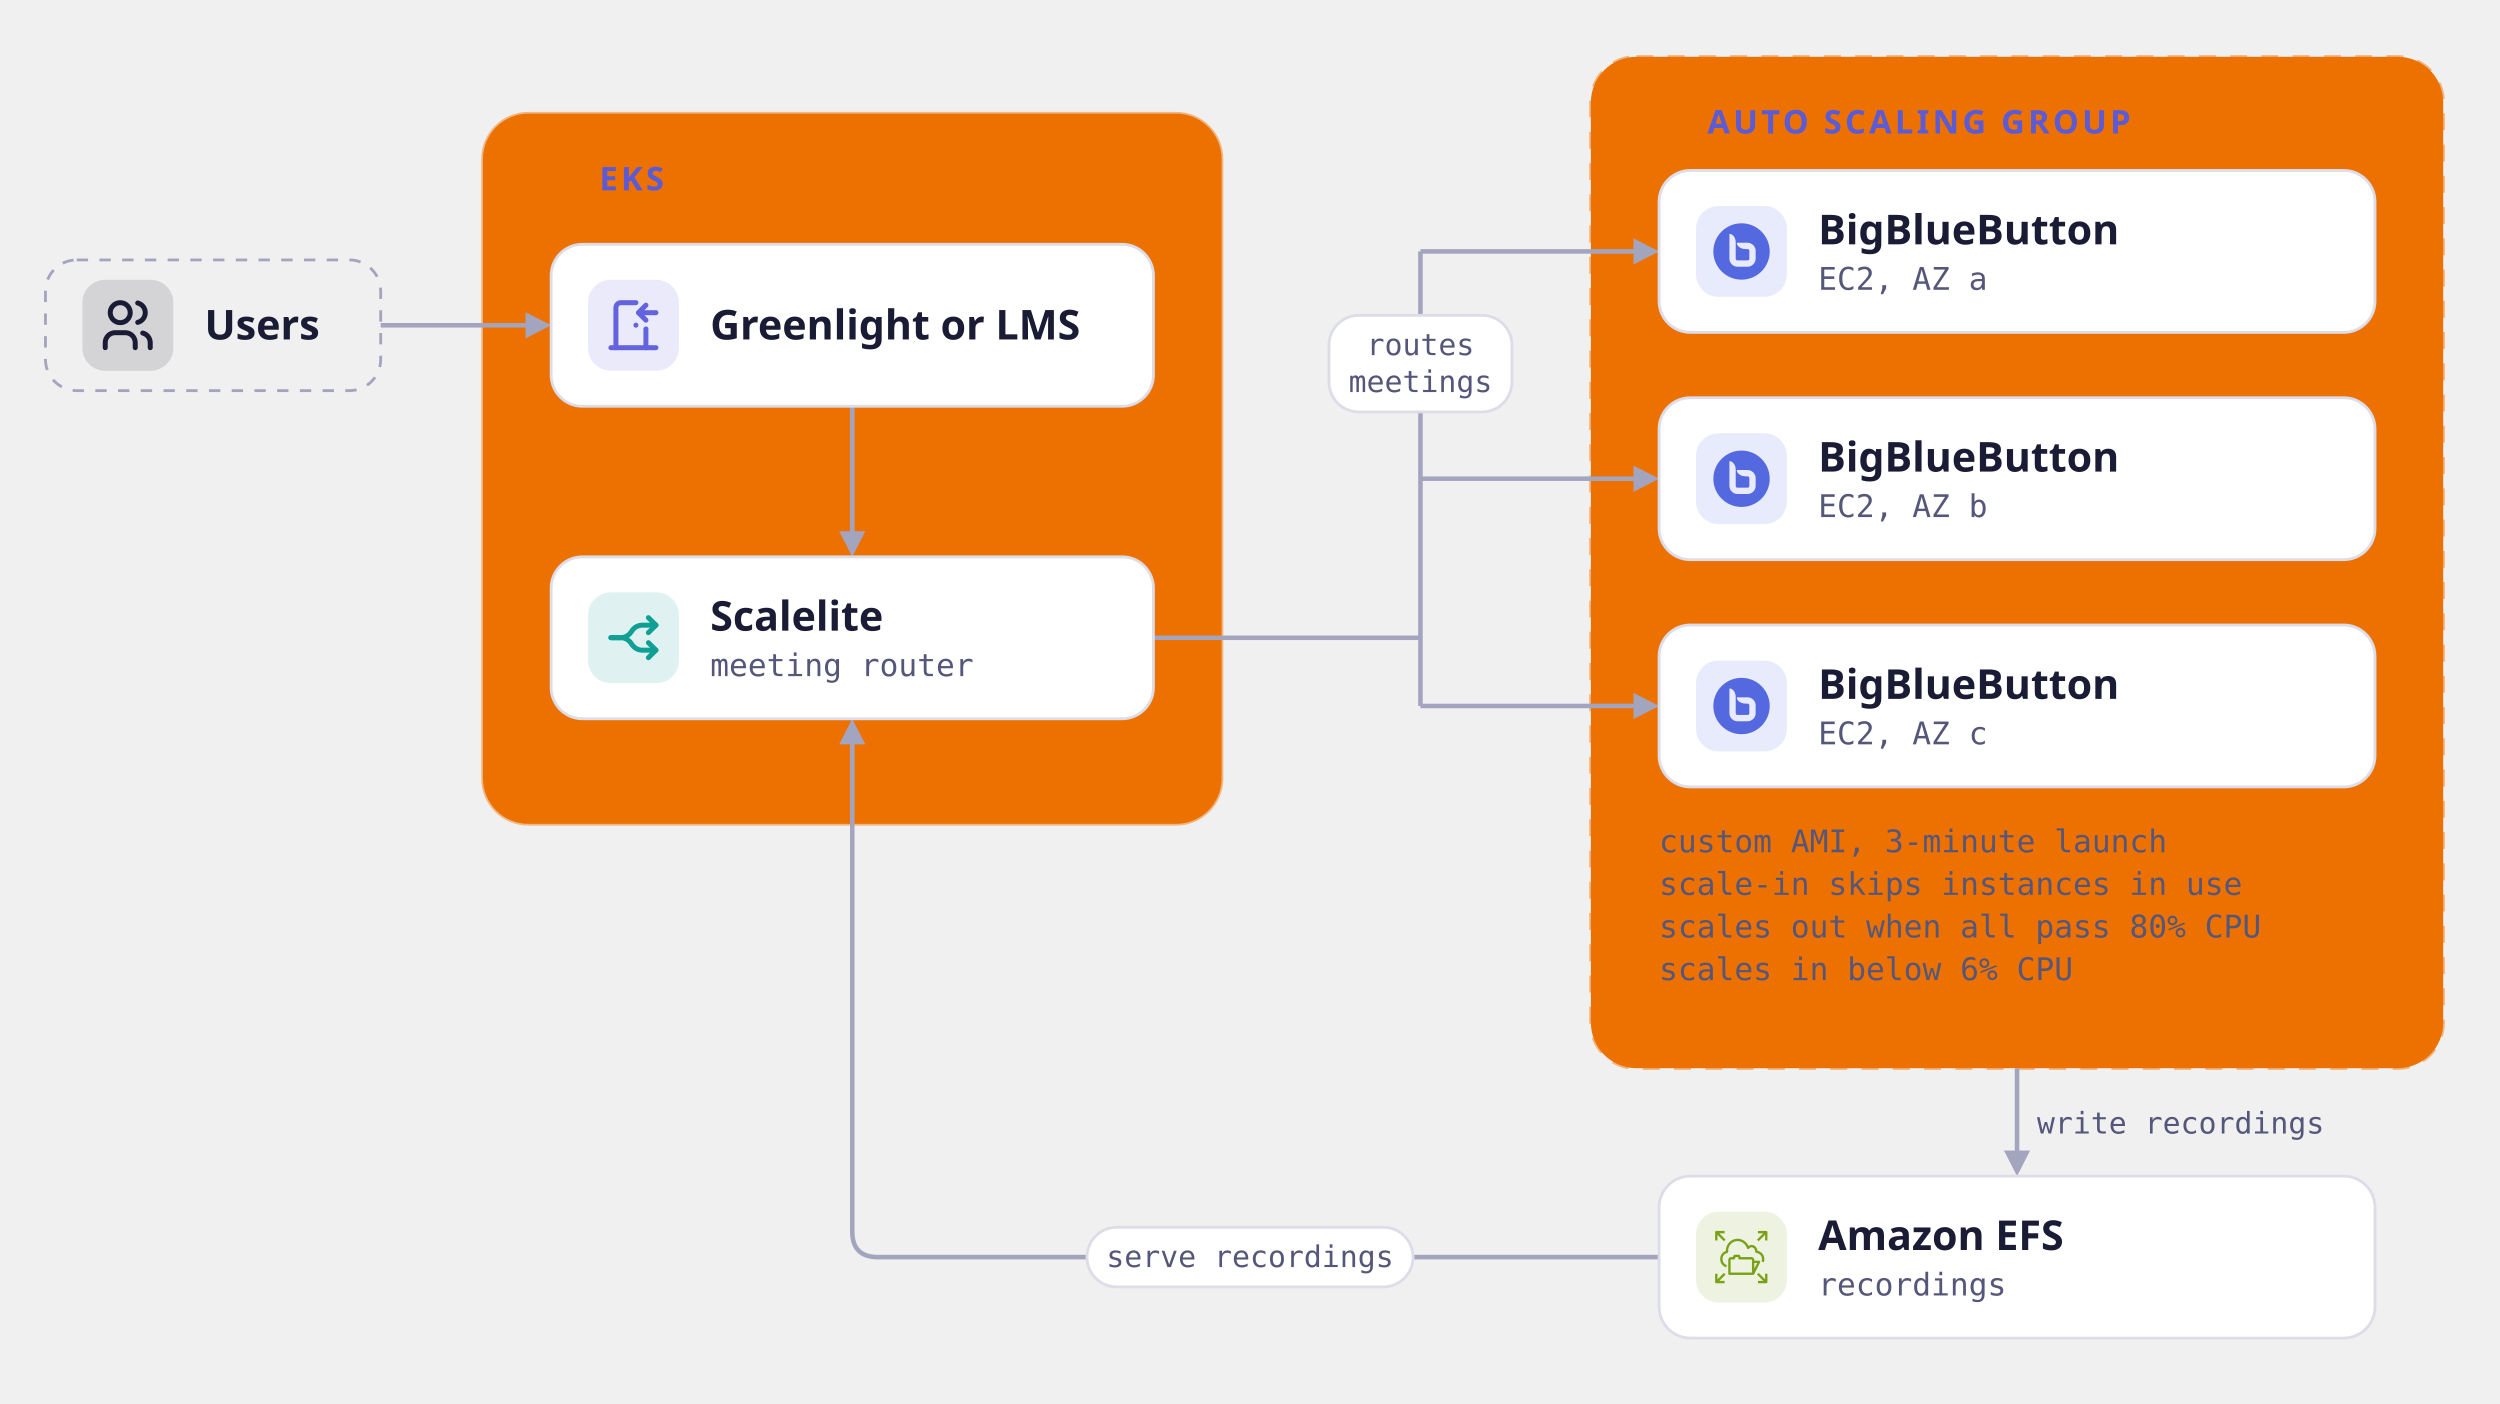
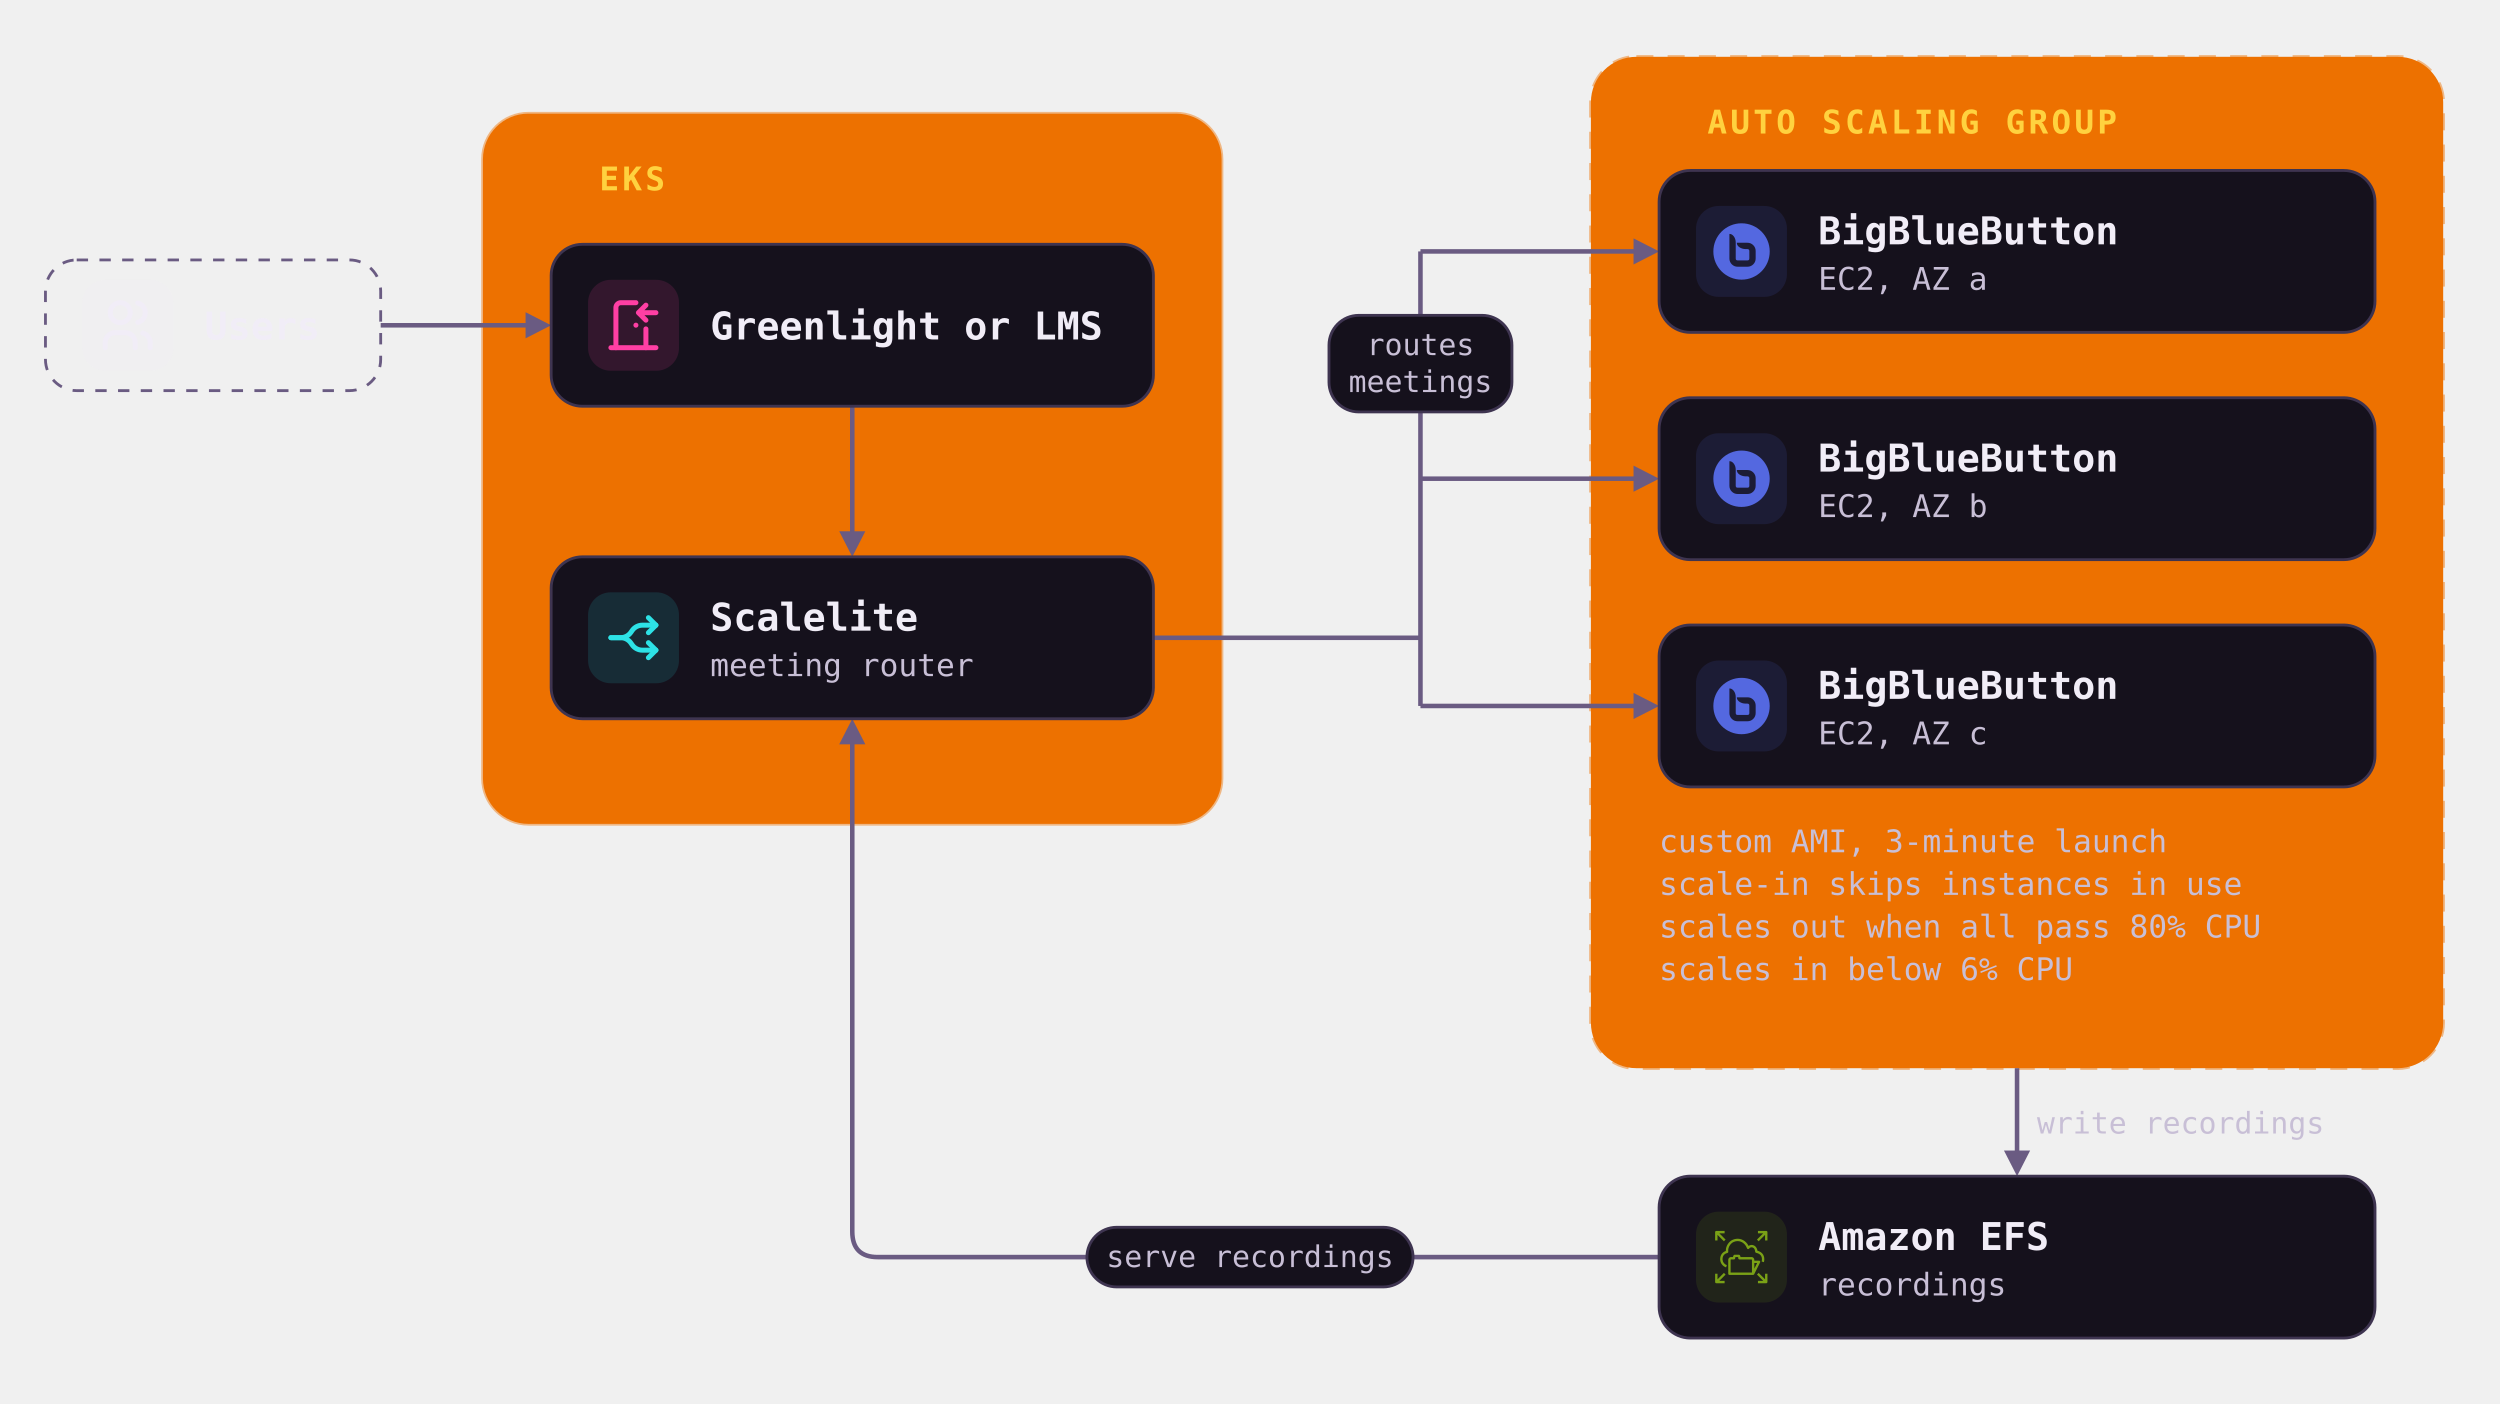
<svg xmlns="http://www.w3.org/2000/svg" viewBox="0 0 880 494" width="880" height="494" role="img" aria-label="Scalable BigBlueButton on AWS">
  <rect x="170" y="40" width="260" height="250" rx="16" style="fill:#ED7100;stroke:#ED7100;fill-opacity:var(--dg-tint,.045)" stroke-opacity="0.45" stroke-width="1.25" />
  <g transform="translate(182 50) scale(0.3586)" style="fill:#ed7100" fill-rule="evenodd">
    <path d="m37.708 25-5.058 6.34 5.317 6.681h-2.215L31 32.001v6h-2V25h2v5.24l4.463-5.24zM50 36.382l-6-3V25a1 1 0 0 0-.515-.874L35 19.412V12.75l15 8.822zm1.507-16.244-17-10a1.001 1.001 0 0 0-1.507.863v9c0 .362.197.697.515.873L42 25.588V34c0 .38.214.725.553.895l8 4a1 1 0 0 0 .972-.044c.295-.183.475-.504.475-.85V21c0-.355-.188-.683-.493-.863M32 51.828 15 41.439V21.554l14-8.75v6.642l-7.53 4.706A1 1 0 0 0 21 25v13a1 1 0 0 0 .485.857l10 6a1 1 0 0 0 .994.021l10.509-5.732 5.047 2.883zm18.496-10.696-7-4a1 1 0 0 0-.975-.01l-10.498 5.726L23 37.434v-11.88l7.53-4.706A1 1 0 0 0 31 20v-9a1 1 0 0 0-1.53-.847l-16 10A1 1 0 0 0 13 21v21c0 .348.182.671.479.854l18 11a1 1 0 0 0 1.042 0l18-11a1 1 0 0 0-.025-1.722" />
  </g>
-   <text x="211" y="67" font-size="11.5" class="dg-t dg-label" fill="#5b5bd6" font-family="PT Sans, sans-serif" font-weight="700" letter-spacing="1.15">EKS</text>
+   <text x="211" y="67" font-size="11.5" class="dg-t dg-label" fill="#ffd23f" font-family="IBM Plex Mono, monospace" font-weight="700" letter-spacing="1.15">EKS</text>
  <rect x="560" y="20" width="300" height="356" rx="16" style="fill:#ED7100;stroke:#ED7100;fill-opacity:var(--dg-tint,.045)" stroke-opacity="0.45" stroke-width="1.25" stroke-dasharray="6 5" />
  <g transform="translate(572 30) scale(0.5738)" style="fill:#ed7100" fill-rule="evenodd">
    <path d="M18.021 19.495a.5.5 0 0 0-.188-.39l-2.954-2.954-.707.707 2.138 2.137H7v1h9.314l-2.142 2.142.707.707 2.969-2.969a.5.5 0 0 0 .173-.38m15.965-.5h-9.311l2.138-2.137-.707-.707-2.969 2.97a.5.5 0 0 0 .016.77l2.953 2.953.707-.707-2.142-2.142h9.315zm-12.99 12.33V22.01h-1v9.31l-2.138-2.137-.707.707 2.969 2.967a.5.5 0 0 0 .773-.016l2.951-2.95-.707-.708zM17.858 9.836l-.707-.707 2.952-2.95c.182-.233.58-.24.774-.018l2.967 2.968-.707.707-2.141-2.14v9.313h-1V7.7z" />
  </g>
-   <text x="601" y="47" font-size="11.5" class="dg-t dg-label" fill="#5b5bd6" font-family="PT Sans, sans-serif" font-weight="700" letter-spacing="1.15">AUTO SCALING GROUP</text>
-   <path d="M134 114.5L187 114.5" fill="none" style="stroke:var(--dg-edge,#a3a5bf)" stroke-width="1.6" />
-   <path d="M194 114.5L185 119.1L185 109.9Z" style="fill:var(--dg-edge,#a3a5bf)" />
-   <path d="M300 143L300 189" fill="none" style="stroke:var(--dg-edge,#a3a5bf)" stroke-width="1.6" />
-   <path d="M300 196L295.4 187L304.6 187Z" style="fill:var(--dg-edge,#a3a5bf)" />
-   <path d="M406 224.5L500 224.5" fill="none" style="stroke:var(--dg-edge,#a3a5bf)" stroke-width="1.6" />
-   <path d="M500 88.5L577 88.5" fill="none" style="stroke:var(--dg-edge,#a3a5bf)" stroke-width="1.6" />
-   <path d="M584 88.5L575 93.1L575 83.9Z" style="fill:var(--dg-edge,#a3a5bf)" />
-   <path d="M500 168.5L577 168.5" fill="none" style="stroke:var(--dg-edge,#a3a5bf)" stroke-width="1.6" />
-   <path d="M584 168.5L575 173.1L575 163.9Z" style="fill:var(--dg-edge,#a3a5bf)" />
-   <path d="M500 248.5L577 248.5" fill="none" style="stroke:var(--dg-edge,#a3a5bf)" stroke-width="1.6" />
-   <path d="M584 248.5L575 253.1L575 243.9Z" style="fill:var(--dg-edge,#a3a5bf)" />
-   <path d="M500 88.5L500 248.5" fill="none" style="stroke:var(--dg-edge,#a3a5bf)" stroke-width="1.6" />
-   <path d="M710 376L710 407" fill="none" style="stroke:var(--dg-edge,#a3a5bf)" stroke-width="1.6" />
-   <path d="M710 414L705.4 405L714.6 405Z" style="fill:var(--dg-edge,#a3a5bf)" />
-   <path d="M584 442.5L309 442.5Q300 442.5 300 433.5L300 260" fill="none" style="stroke:var(--dg-edge,#a3a5bf)" stroke-width="1.6" />
-   <path d="M300 253L304.6 262L295.4 262Z" style="fill:var(--dg-edge,#a3a5bf)" />
-   <rect x="194" y="86" width="212" height="57" rx="11" class="dg-card" fill="#fff" stroke="#dcdde8" />
-   <rect x="207" y="98.5" width="32" height="32" rx="8" style="fill:var(--dg-accent,#6363e0)" fill-opacity="0.13" />
-   <g transform="translate(212.4 103.9) scale(0.88)" fill="none" style="stroke:var(--dg-accent,#6363e0)" stroke-width="2" stroke-linecap="round" stroke-linejoin="round">
+   <text x="601" y="47" font-size="11.5" class="dg-t dg-label" fill="#ffd23f" font-family="IBM Plex Mono, monospace" font-weight="700" letter-spacing="1.15">AUTO SCALING GROUP</text>
+   <path d="M134 114.5L187 114.5" fill="none" style="stroke:var(--dg-edge,#6a5b82)" stroke-width="1.6" />
+   <path d="M194 114.5L185 119.1L185 109.9Z" style="fill:var(--dg-edge,#6a5b82)" />
+   <path d="M300 143L300 189" fill="none" style="stroke:var(--dg-edge,#6a5b82)" stroke-width="1.6" />
+   <path d="M300 196L295.4 187L304.6 187Z" style="fill:var(--dg-edge,#6a5b82)" />
+   <path d="M406 224.5L500 224.5" fill="none" style="stroke:var(--dg-edge,#6a5b82)" stroke-width="1.6" />
+   <path d="M500 88.5L577 88.5" fill="none" style="stroke:var(--dg-edge,#6a5b82)" stroke-width="1.6" />
+   <path d="M584 88.5L575 93.1L575 83.9Z" style="fill:var(--dg-edge,#6a5b82)" />
+   <path d="M500 168.5L577 168.5" fill="none" style="stroke:var(--dg-edge,#6a5b82)" stroke-width="1.6" />
+   <path d="M584 168.5L575 173.1L575 163.9Z" style="fill:var(--dg-edge,#6a5b82)" />
+   <path d="M500 248.5L577 248.5" fill="none" style="stroke:var(--dg-edge,#6a5b82)" stroke-width="1.6" />
+   <path d="M584 248.5L575 253.1L575 243.9Z" style="fill:var(--dg-edge,#6a5b82)" />
+   <path d="M500 88.5L500 248.5" fill="none" style="stroke:var(--dg-edge,#6a5b82)" stroke-width="1.6" />
+   <path d="M710 376L710 407" fill="none" style="stroke:var(--dg-edge,#6a5b82)" stroke-width="1.6" />
+   <path d="M710 414L705.4 405L714.6 405Z" style="fill:var(--dg-edge,#6a5b82)" />
+   <path d="M584 442.5L309 442.5Q300 442.5 300 433.5L300 260" fill="none" style="stroke:var(--dg-edge,#6a5b82)" stroke-width="1.6" />
+   <path d="M300 253L304.6 262L295.4 262Z" style="fill:var(--dg-edge,#6a5b82)" />
+   <rect x="194" y="86" width="212" height="57" rx="11" class="dg-card" fill="#15111c" stroke="#3e3450" />
+   <rect x="207" y="98.5" width="32" height="32" rx="8" style="fill:var(--dg-accent,#ff3fa4)" fill-opacity="0.13" />
+   <g transform="translate(212.4 103.9) scale(0.88)" fill="none" style="stroke:var(--dg-accent,#ff3fa4)" stroke-width="2" stroke-linecap="round" stroke-linejoin="round">
    <path d="M13 12v.01" />
    <path d="M3 21h18" />
    <path d="M5 21v-16a2 2 0 0 1 2 -2h6m4 10.5v7.5" />
    <path d="M21 7h-7m3 -3l-3 3l3 3" />
  </g>
-   <text x="250" y="119.5" font-size="14.5" class="dg-t dg-b" fill="#1a1b35" font-family="PT Sans, sans-serif" font-weight="700">Greenlight or LMS</text>
-   <rect x="194" y="196" width="212" height="57" rx="11" class="dg-card" fill="#fff" stroke="#dcdde8" />
-   <rect x="207" y="208.5" width="32" height="32" rx="8" style="fill:var(--dg-accent-2,#0f9f94)" fill-opacity="0.13" />
-   <g transform="translate(212.4 213.9) scale(0.88)" fill="none" style="stroke:var(--dg-accent-2,#0f9f94)" stroke-width="2" stroke-linecap="round" stroke-linejoin="round">
+   <text x="250" y="119.5" font-size="13.5" class="dg-t dg-b" fill="#f1edf7" font-family="IBM Plex Mono, monospace" font-weight="700">Greenlight or LMS</text>
+   <rect x="194" y="196" width="212" height="57" rx="11" class="dg-card" fill="#15111c" stroke="#3e3450" />
+   <rect x="207" y="208.5" width="32" height="32" rx="8" style="fill:var(--dg-accent-2,#2de2e6)" fill-opacity="0.13" />
+   <g transform="translate(212.4 213.9) scale(0.88)" fill="none" style="stroke:var(--dg-accent-2,#2de2e6)" stroke-width="2" stroke-linecap="round" stroke-linejoin="round">
    <path d="M21 17h-5.397a5 5 0 0 1 -4.096 -2.133l-.514 -.734a5 5 0 0 0 -4.096 -2.133h-3.897" />
    <path d="M21 7h-5.395a5 5 0 0 0 -4.098 2.135l-.51 .73a5 5 0 0 1 -4.097 2.135h-3.9" />
    <path d="M18 10l3 -3l-3 -3" />
    <path d="M18 20l3 -3l-3 -3" />
  </g>
-   <text x="250" y="222" font-size="14.5" class="dg-t dg-b" fill="#1a1b35" font-family="PT Sans, sans-serif" font-weight="700">Scalelite</text>
-   <text x="250" y="238" font-size="11" class="dg-m" fill="#55577a" font-family="JetBrains Mono, monospace" font-weight="500">meeting router</text>
-   <rect x="16" y="91.5" width="118" height="46" rx="11" class="dg-ghost" fill="none" stroke="#a3a5bf" stroke-dasharray="4 4" />
-   <rect x="29" y="98.5" width="32" height="32" rx="8" style="fill:var(--dg-ink,#1a1b35)" fill-opacity="0.13" />
-   <g transform="translate(34.4 103.9) scale(0.88)" fill="none" style="stroke:var(--dg-ink,#1a1b35)" stroke-width="2" stroke-linecap="round" stroke-linejoin="round">
+   <text x="250" y="222" font-size="13.5" class="dg-t dg-b" fill="#f1edf7" font-family="IBM Plex Mono, monospace" font-weight="700">Scalelite</text>
+   <text x="250" y="238" font-size="11" class="dg-m" fill="#c8bfd6" font-family="IBM Plex Mono, monospace" font-weight="500">meeting router</text>
+   <rect x="16" y="91.5" width="118" height="46" rx="11" class="dg-ghost" fill="none" stroke="#6a5b82" stroke-dasharray="4 4" />
+   <rect x="29" y="98.5" width="32" height="32" rx="8" style="fill:var(--dg-ink,#f1edf7)" fill-opacity="0.13" />
+   <g transform="translate(34.4 103.9) scale(0.88)" fill="none" style="stroke:var(--dg-ink,#f1edf7)" stroke-width="2" stroke-linecap="round" stroke-linejoin="round">
    <path d="M5 7a4 4 0 1 0 8 0a4 4 0 1 0 -8 0" />
    <path d="M3 21v-2a4 4 0 0 1 4 -4h4a4 4 0 0 1 4 4v2" />
    <path d="M16 3.13a4 4 0 0 1 0 7.75" />
    <path d="M21 21v-2a4 4 0 0 0 -3 -3.85" />
  </g>
-   <text x="72" y="119.5" font-size="14.5" class="dg-t dg-b" fill="#1a1b35" font-family="PT Sans, sans-serif" font-weight="700">Users</text>
-   <rect x="584" y="60" width="252" height="57" rx="11" class="dg-card" fill="#fff" stroke="#dcdde8" />
+   <text x="72" y="119.5" font-size="13.5" class="dg-t dg-b" fill="#f1edf7" font-family="IBM Plex Mono, monospace" font-weight="700">Users</text>
+   <rect x="584" y="60" width="252" height="57" rx="11" class="dg-card" fill="#15111c" stroke="#3e3450" />
  <rect x="597" y="72.5" width="32" height="32" rx="8" style="fill:#5468e0" fill-opacity="0.13" />
  <g transform="translate(603.1 78.6) scale(0.8267)" style="fill:#5468e0">
    <path d="M12 0A12 12 0 0 0 0 12a12 12 0 0 0 12 12 12 12 0 0 0 12-12A12 12 0 0 0 12 0zM6.838 4.516c.743 0 1.378.364 1.904 1.091.526.728.787 1.602.787 2.625v6.76c0 .539.27.809.809.809h4.174c.538 0 .808-.27.808-.809v-3.205c0-.52-.27-.788-.808-.807h-.807c-1.041-.036-1.923-.308-2.64-.816-.719-.507-1.077-1.133-1.077-1.877h4.524c.97 0 1.796.342 2.478 1.024a3.374 3.374 0 0 1 1.024 2.476v3.205c0 .97-.342 1.797-1.024 2.479-.682.682-1.509 1.021-2.478 1.021h-4.174c-.97 0-1.795-.339-2.477-1.021a3.376 3.376 0 0 1-1.023-2.479V4.516Z" />
  </g>
-   <text x="640" y="86" font-size="14.5" class="dg-t dg-b" fill="#1a1b35" font-family="PT Sans, sans-serif" font-weight="700">BigBlueButton</text>
-   <text x="640" y="102" font-size="11" class="dg-m" fill="#55577a" font-family="JetBrains Mono, monospace" font-weight="500">EC2, AZ a</text>
-   <rect x="584" y="140" width="252" height="57" rx="11" class="dg-card" fill="#fff" stroke="#dcdde8" />
+   <text x="640" y="86" font-size="13.5" class="dg-t dg-b" fill="#f1edf7" font-family="IBM Plex Mono, monospace" font-weight="700">BigBlueButton</text>
+   <text x="640" y="102" font-size="11" class="dg-m" fill="#c8bfd6" font-family="IBM Plex Mono, monospace" font-weight="500">EC2, AZ a</text>
+   <rect x="584" y="140" width="252" height="57" rx="11" class="dg-card" fill="#15111c" stroke="#3e3450" />
  <rect x="597" y="152.5" width="32" height="32" rx="8" style="fill:#5468e0" fill-opacity="0.13" />
  <g transform="translate(603.1 158.6) scale(0.8267)" style="fill:#5468e0">
    <path d="M12 0A12 12 0 0 0 0 12a12 12 0 0 0 12 12 12 12 0 0 0 12-12A12 12 0 0 0 12 0zM6.838 4.516c.743 0 1.378.364 1.904 1.091.526.728.787 1.602.787 2.625v6.76c0 .539.27.809.809.809h4.174c.538 0 .808-.27.808-.809v-3.205c0-.52-.27-.788-.808-.807h-.807c-1.041-.036-1.923-.308-2.64-.816-.719-.507-1.077-1.133-1.077-1.877h4.524c.97 0 1.796.342 2.478 1.024a3.374 3.374 0 0 1 1.024 2.476v3.205c0 .97-.342 1.797-1.024 2.479-.682.682-1.509 1.021-2.478 1.021h-4.174c-.97 0-1.795-.339-2.477-1.021a3.376 3.376 0 0 1-1.023-2.479V4.516Z" />
  </g>
-   <text x="640" y="166" font-size="14.5" class="dg-t dg-b" fill="#1a1b35" font-family="PT Sans, sans-serif" font-weight="700">BigBlueButton</text>
-   <text x="640" y="182" font-size="11" class="dg-m" fill="#55577a" font-family="JetBrains Mono, monospace" font-weight="500">EC2, AZ b</text>
-   <rect x="584" y="220" width="252" height="57" rx="11" class="dg-card" fill="#fff" stroke="#dcdde8" />
+   <text x="640" y="166" font-size="13.5" class="dg-t dg-b" fill="#f1edf7" font-family="IBM Plex Mono, monospace" font-weight="700">BigBlueButton</text>
+   <text x="640" y="182" font-size="11" class="dg-m" fill="#c8bfd6" font-family="IBM Plex Mono, monospace" font-weight="500">EC2, AZ b</text>
+   <rect x="584" y="220" width="252" height="57" rx="11" class="dg-card" fill="#15111c" stroke="#3e3450" />
  <rect x="597" y="232.5" width="32" height="32" rx="8" style="fill:#5468e0" fill-opacity="0.13" />
  <g transform="translate(603.1 238.6) scale(0.8267)" style="fill:#5468e0">
    <path d="M12 0A12 12 0 0 0 0 12a12 12 0 0 0 12 12 12 12 0 0 0 12-12A12 12 0 0 0 12 0zM6.838 4.516c.743 0 1.378.364 1.904 1.091.526.728.787 1.602.787 2.625v6.76c0 .539.27.809.809.809h4.174c.538 0 .808-.27.808-.809v-3.205c0-.52-.27-.788-.808-.807h-.807c-1.041-.036-1.923-.308-2.64-.816-.719-.507-1.077-1.133-1.077-1.877h4.524c.97 0 1.796.342 2.478 1.024a3.374 3.374 0 0 1 1.024 2.476v3.205c0 .97-.342 1.797-1.024 2.479-.682.682-1.509 1.021-2.478 1.021h-4.174c-.97 0-1.795-.339-2.477-1.021a3.376 3.376 0 0 1-1.023-2.479V4.516Z" />
  </g>
-   <text x="640" y="246" font-size="14.5" class="dg-t dg-b" fill="#1a1b35" font-family="PT Sans, sans-serif" font-weight="700">BigBlueButton</text>
-   <text x="640" y="262" font-size="11" class="dg-m" fill="#55577a" font-family="JetBrains Mono, monospace" font-weight="500">EC2, AZ c</text>
-   <rect x="584" y="414" width="252" height="57" rx="11" class="dg-card" fill="#fff" stroke="#dcdde8" />
+   <text x="640" y="246" font-size="13.5" class="dg-t dg-b" fill="#f1edf7" font-family="IBM Plex Mono, monospace" font-weight="700">BigBlueButton</text>
+   <text x="640" y="262" font-size="11" class="dg-m" fill="#c8bfd6" font-family="IBM Plex Mono, monospace" font-weight="500">EC2, AZ c</text>
+   <rect x="584" y="414" width="252" height="57" rx="11" class="dg-card" fill="#15111c" stroke="#3e3450" />
  <rect x="597" y="426.5" width="32" height="32" rx="8" style="fill:#7aa116" fill-opacity="0.13" />
  <g transform="translate(599.6 429.1) scale(0.4185)" style="fill:#7aa116" fill-rule="evenodd">
    <path d="M52.856 10h-6.981v2h4.457l-5.28 5.293 1.411 1.414 5.396-5.41V18h1.994v-7c0-.552-.445-1-.997-1m-41.008 3.297 5.396 5.41 1.41-1.414L13.375 12h4.457v-2h-6.981a1 1 0 0 0-.998 1v7h1.995zm40.01 37.406-5.395-5.41-1.41 1.414L50.332 52h-4.457v2h6.981a1 1 0 0 0 .997-1v-7H51.86zM20.843 26.465c0-2.945 2.053-6.115 4.67-7.216 4.548-1.905 7.77.601 8.942 1.768.959.954 1.709 2.176 2.227 3.632a1 1 0 0 0 .79.652c.363.052.725-.094.946-.388.542-.723 1.331-1.137 2.166-1.137 1.256 0 2.78.977 2.943 3.731.026.451.349.827.79.92 3.26.687 4.912 2.49 4.912 5.359 0 .714-.086 1.362-.256 1.926l1.911.576c.226-.751.34-1.593.34-2.502 0-3.611-2.045-6.126-5.782-7.144-.483-3.337-2.789-4.866-4.858-4.866-.938 0-1.836.288-2.604.818a11 11 0 0 0-2.12-2.997c-3.037-3.019-7.192-3.839-11.116-2.193-3.361 1.413-5.895 5.308-5.895 9.061q0 .186.009.381c-3.004 1.064-4.769 3.588-4.769 6.897q.002.255.017.5c.16 2.921 2.104 5.445 4.95 6.431l.651-1.89c-2.076-.72-3.493-2.545-3.61-4.65a7 7 0 0 1-.013-.391c0-3.642 2.552-4.823 4.075-5.202.488-.122.809-.589.75-1.09a8 8 0 0 1-.066-.986M40.83 34.6c0-.312-.069-.488-.129-.543-.05-.048-.178-.071-.338-.059L30.32 34a1 1 0 0 1-.997-1 7 7 0 0 0-.128-1h-2.286c-.095.349-.188.831-.195 1.009-.021.537-.462.991-.998.991h-2.302c-.232-.013-.356.008-.407.057-.06.055-.13.231-.13.543V45H40.83zm1.995 2.4v4.764L45.2 37zm-.105 9.447-.009-.004a.99.99 0 0 1-.884.557H21.88a1 1 0 0 1-.998-1V34.6c0-1.068.415-1.68.763-2.005.327-.305.905-.656 1.838-.593l1.352-.001c.166-.873.562-2.001 1.5-2.001h3.492q.097 0 .19.019c.799.155 1.108 1.164 1.227 1.981h9.049c.87-.066 1.443.289 1.769.595.347.325.762.937.762 2.005v.4h3.99a1 1 0 0 1 .892 1.447zm-24.065.26L13.375 52h4.457v2h-6.981a1 1 0 0 1-.998-1v-7h1.995v4.703l5.396-5.41z" />
  </g>
-   <text x="640" y="440" font-size="14.5" class="dg-t dg-b" fill="#1a1b35" font-family="PT Sans, sans-serif" font-weight="700">Amazon EFS</text>
-   <text x="640" y="456" font-size="11" class="dg-m" fill="#55577a" font-family="JetBrains Mono, monospace" font-weight="500">recordings</text>
-   <text x="584" y="300" font-size="11" class="dg-m" fill="#55577a" font-family="JetBrains Mono, monospace" font-weight="500">custom AMI, 3-minute launch</text>
-   <text x="584" y="315" font-size="11" class="dg-m" fill="#55577a" font-family="JetBrains Mono, monospace" font-weight="500">scale-in skips instances in use</text>
-   <text x="584" y="330" font-size="11" class="dg-m" fill="#55577a" font-family="JetBrains Mono, monospace" font-weight="500">scales out when all pass 80% CPU</text>
-   <text x="584" y="345" font-size="11" class="dg-m" fill="#55577a" font-family="JetBrains Mono, monospace" font-weight="500">scales in below 6% CPU</text>
-   <rect x="467.8" y="111" width="64.4" height="34" rx="10.5" class="dg-card" fill="#fff" stroke="#dcdde8" />
-   <text x="500" y="125" font-size="10.5" text-anchor="middle" class="dg-m" fill="#55577a" font-family="JetBrains Mono, monospace" font-weight="500">routes</text>
-   <text x="500" y="138" font-size="10.5" text-anchor="middle" class="dg-m" fill="#55577a" font-family="JetBrains Mono, monospace" font-weight="500">meetings</text>
-   <text x="717" y="399" font-size="10.5" class="dg-m" fill="#55577a" font-family="JetBrains Mono, monospace" font-weight="500">write recordings</text>
-   <rect x="382.6" y="432" width="114.8" height="21" rx="10.5" class="dg-card" fill="#fff" stroke="#dcdde8" />
-   <text x="440" y="446" font-size="10.5" text-anchor="middle" class="dg-m" fill="#55577a" font-family="JetBrains Mono, monospace" font-weight="500">serve recordings</text>
+   <text x="640" y="440" font-size="13.5" class="dg-t dg-b" fill="#f1edf7" font-family="IBM Plex Mono, monospace" font-weight="700">Amazon EFS</text>
+   <text x="640" y="456" font-size="11" class="dg-m" fill="#c8bfd6" font-family="IBM Plex Mono, monospace" font-weight="500">recordings</text>
+   <text x="584" y="300" font-size="11" class="dg-m" fill="#c8bfd6" font-family="IBM Plex Mono, monospace" font-weight="500">custom AMI, 3-minute launch</text>
+   <text x="584" y="315" font-size="11" class="dg-m" fill="#c8bfd6" font-family="IBM Plex Mono, monospace" font-weight="500">scale-in skips instances in use</text>
+   <text x="584" y="330" font-size="11" class="dg-m" fill="#c8bfd6" font-family="IBM Plex Mono, monospace" font-weight="500">scales out when all pass 80% CPU</text>
+   <text x="584" y="345" font-size="11" class="dg-m" fill="#c8bfd6" font-family="IBM Plex Mono, monospace" font-weight="500">scales in below 6% CPU</text>
+   <rect x="467.8" y="111" width="64.4" height="34" rx="10.5" class="dg-card" fill="#15111c" stroke="#3e3450" />
+   <text x="500" y="125" font-size="10.5" text-anchor="middle" class="dg-m" fill="#c8bfd6" font-family="IBM Plex Mono, monospace" font-weight="500">routes</text>
+   <text x="500" y="138" font-size="10.5" text-anchor="middle" class="dg-m" fill="#c8bfd6" font-family="IBM Plex Mono, monospace" font-weight="500">meetings</text>
+   <text x="717" y="399" font-size="10.5" class="dg-m" fill="#c8bfd6" font-family="IBM Plex Mono, monospace" font-weight="500">write recordings</text>
+   <rect x="382.6" y="432" width="114.8" height="21" rx="10.5" class="dg-card" fill="#15111c" stroke="#3e3450" />
+   <text x="440" y="446" font-size="10.5" text-anchor="middle" class="dg-m" fill="#c8bfd6" font-family="IBM Plex Mono, monospace" font-weight="500">serve recordings</text>
</svg>
